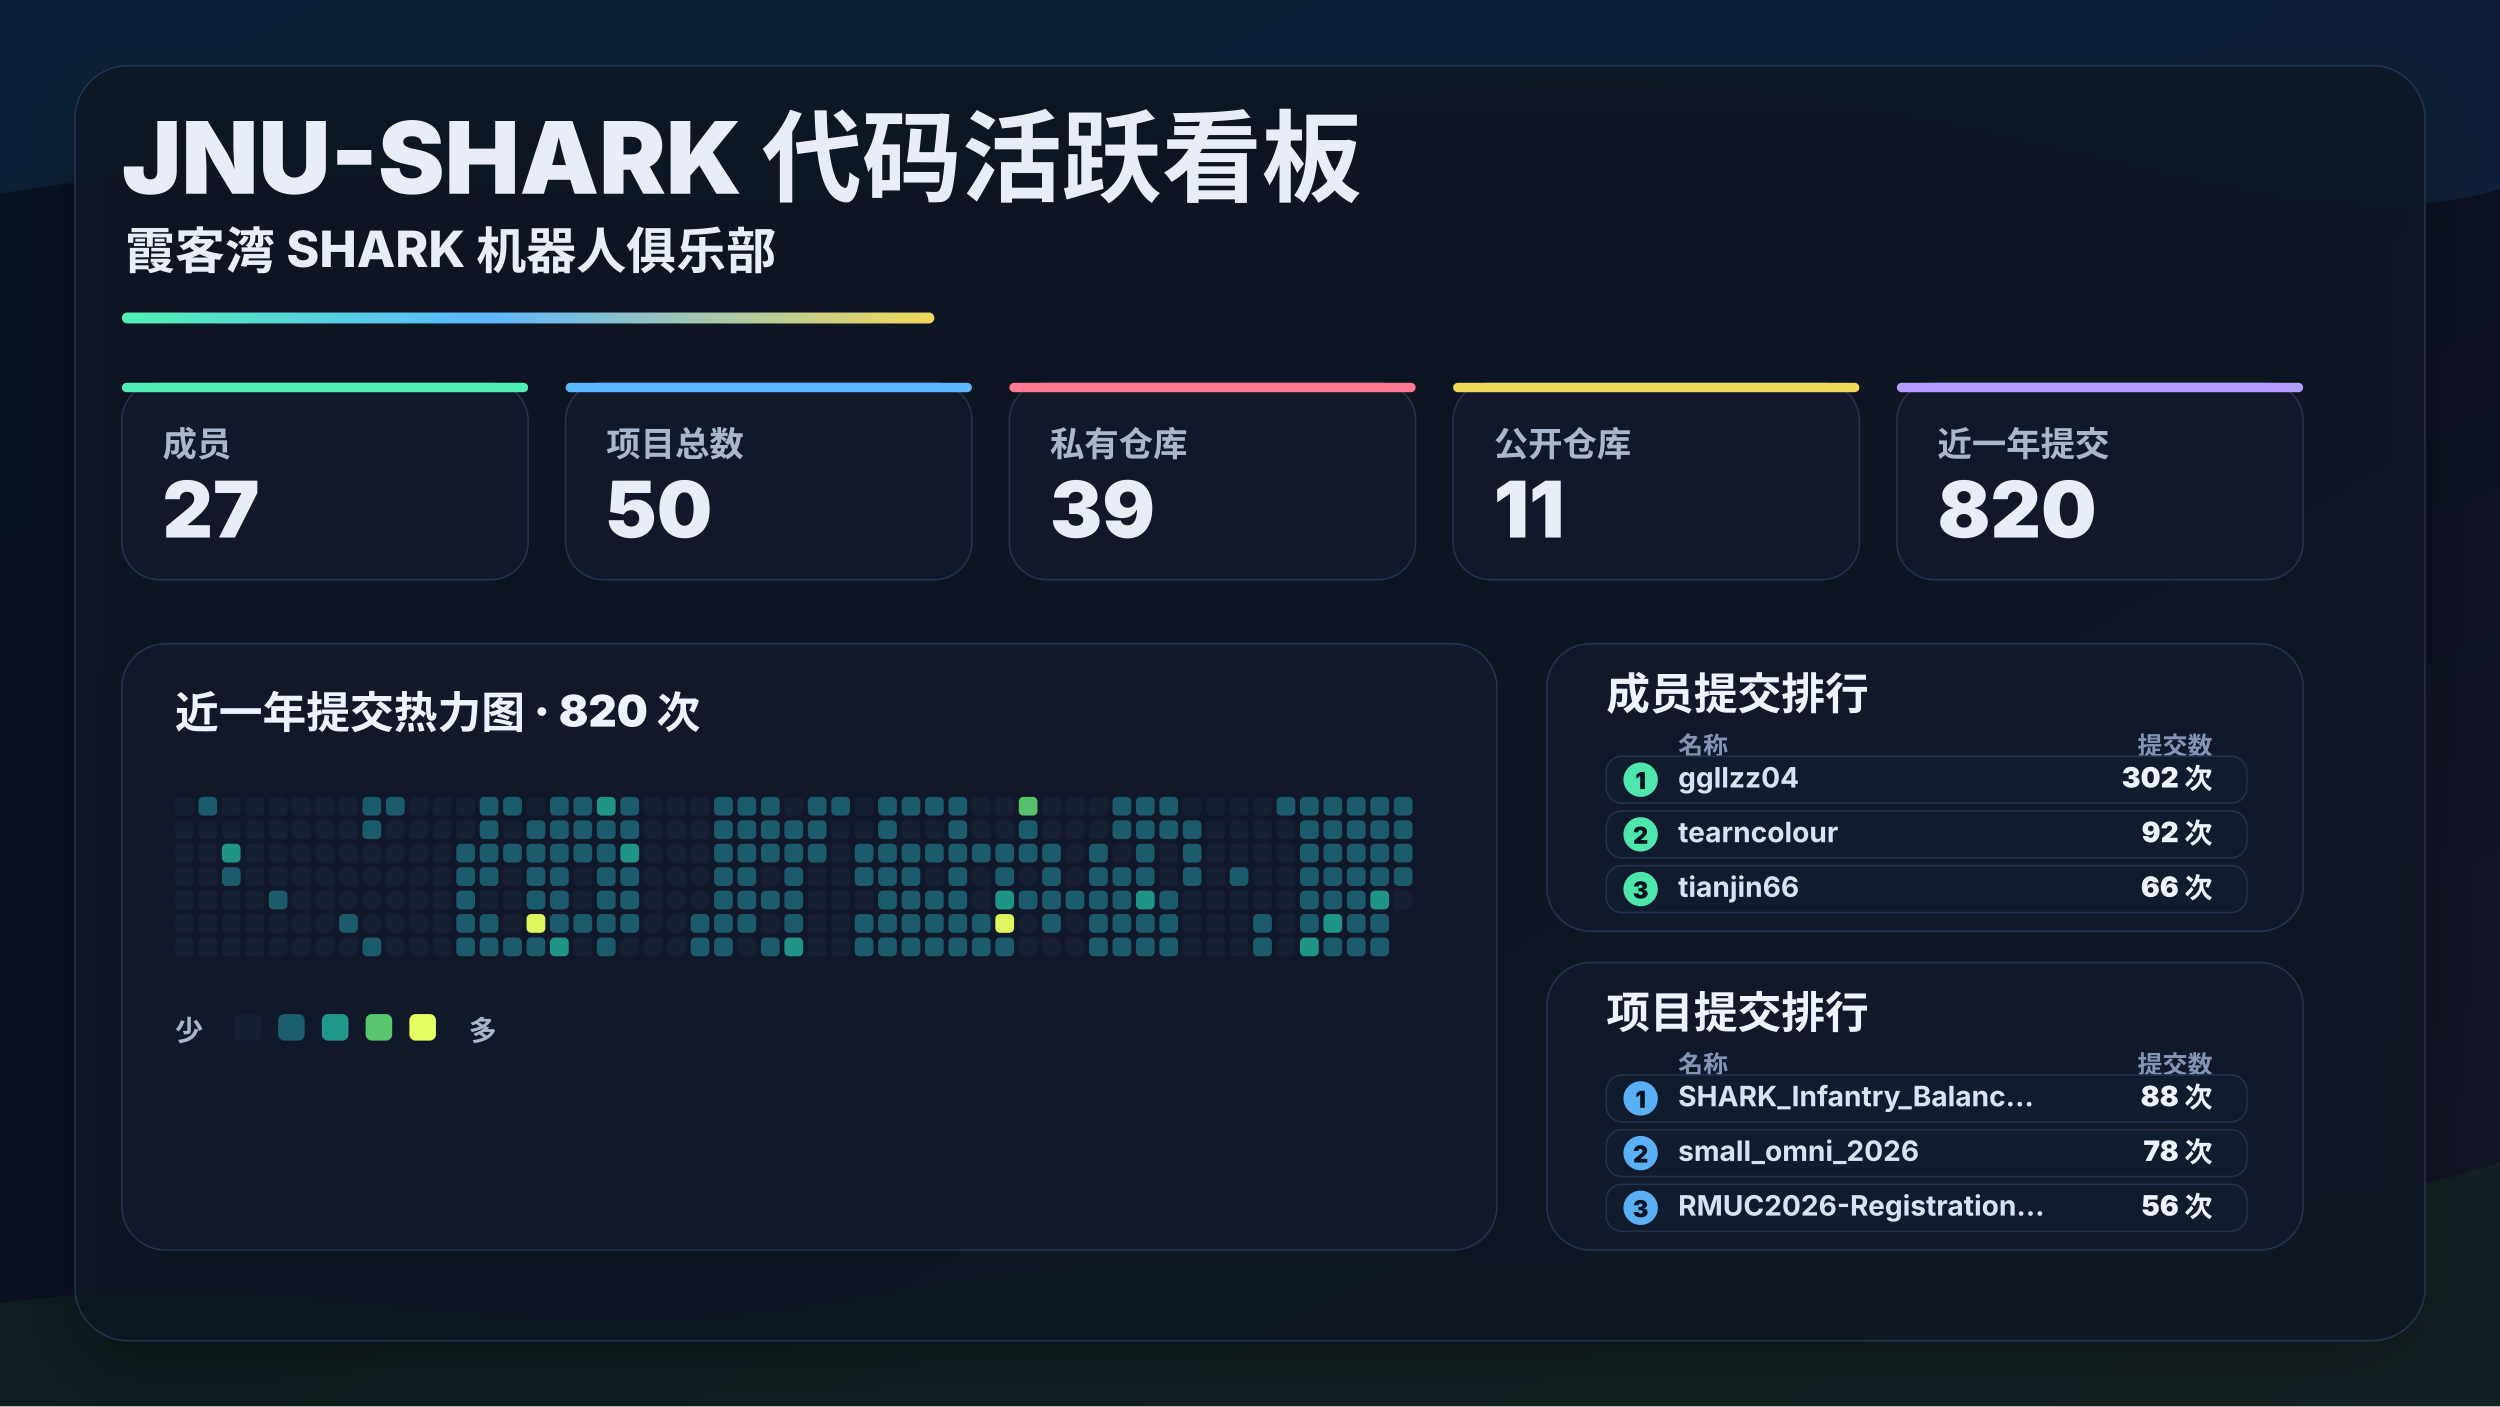
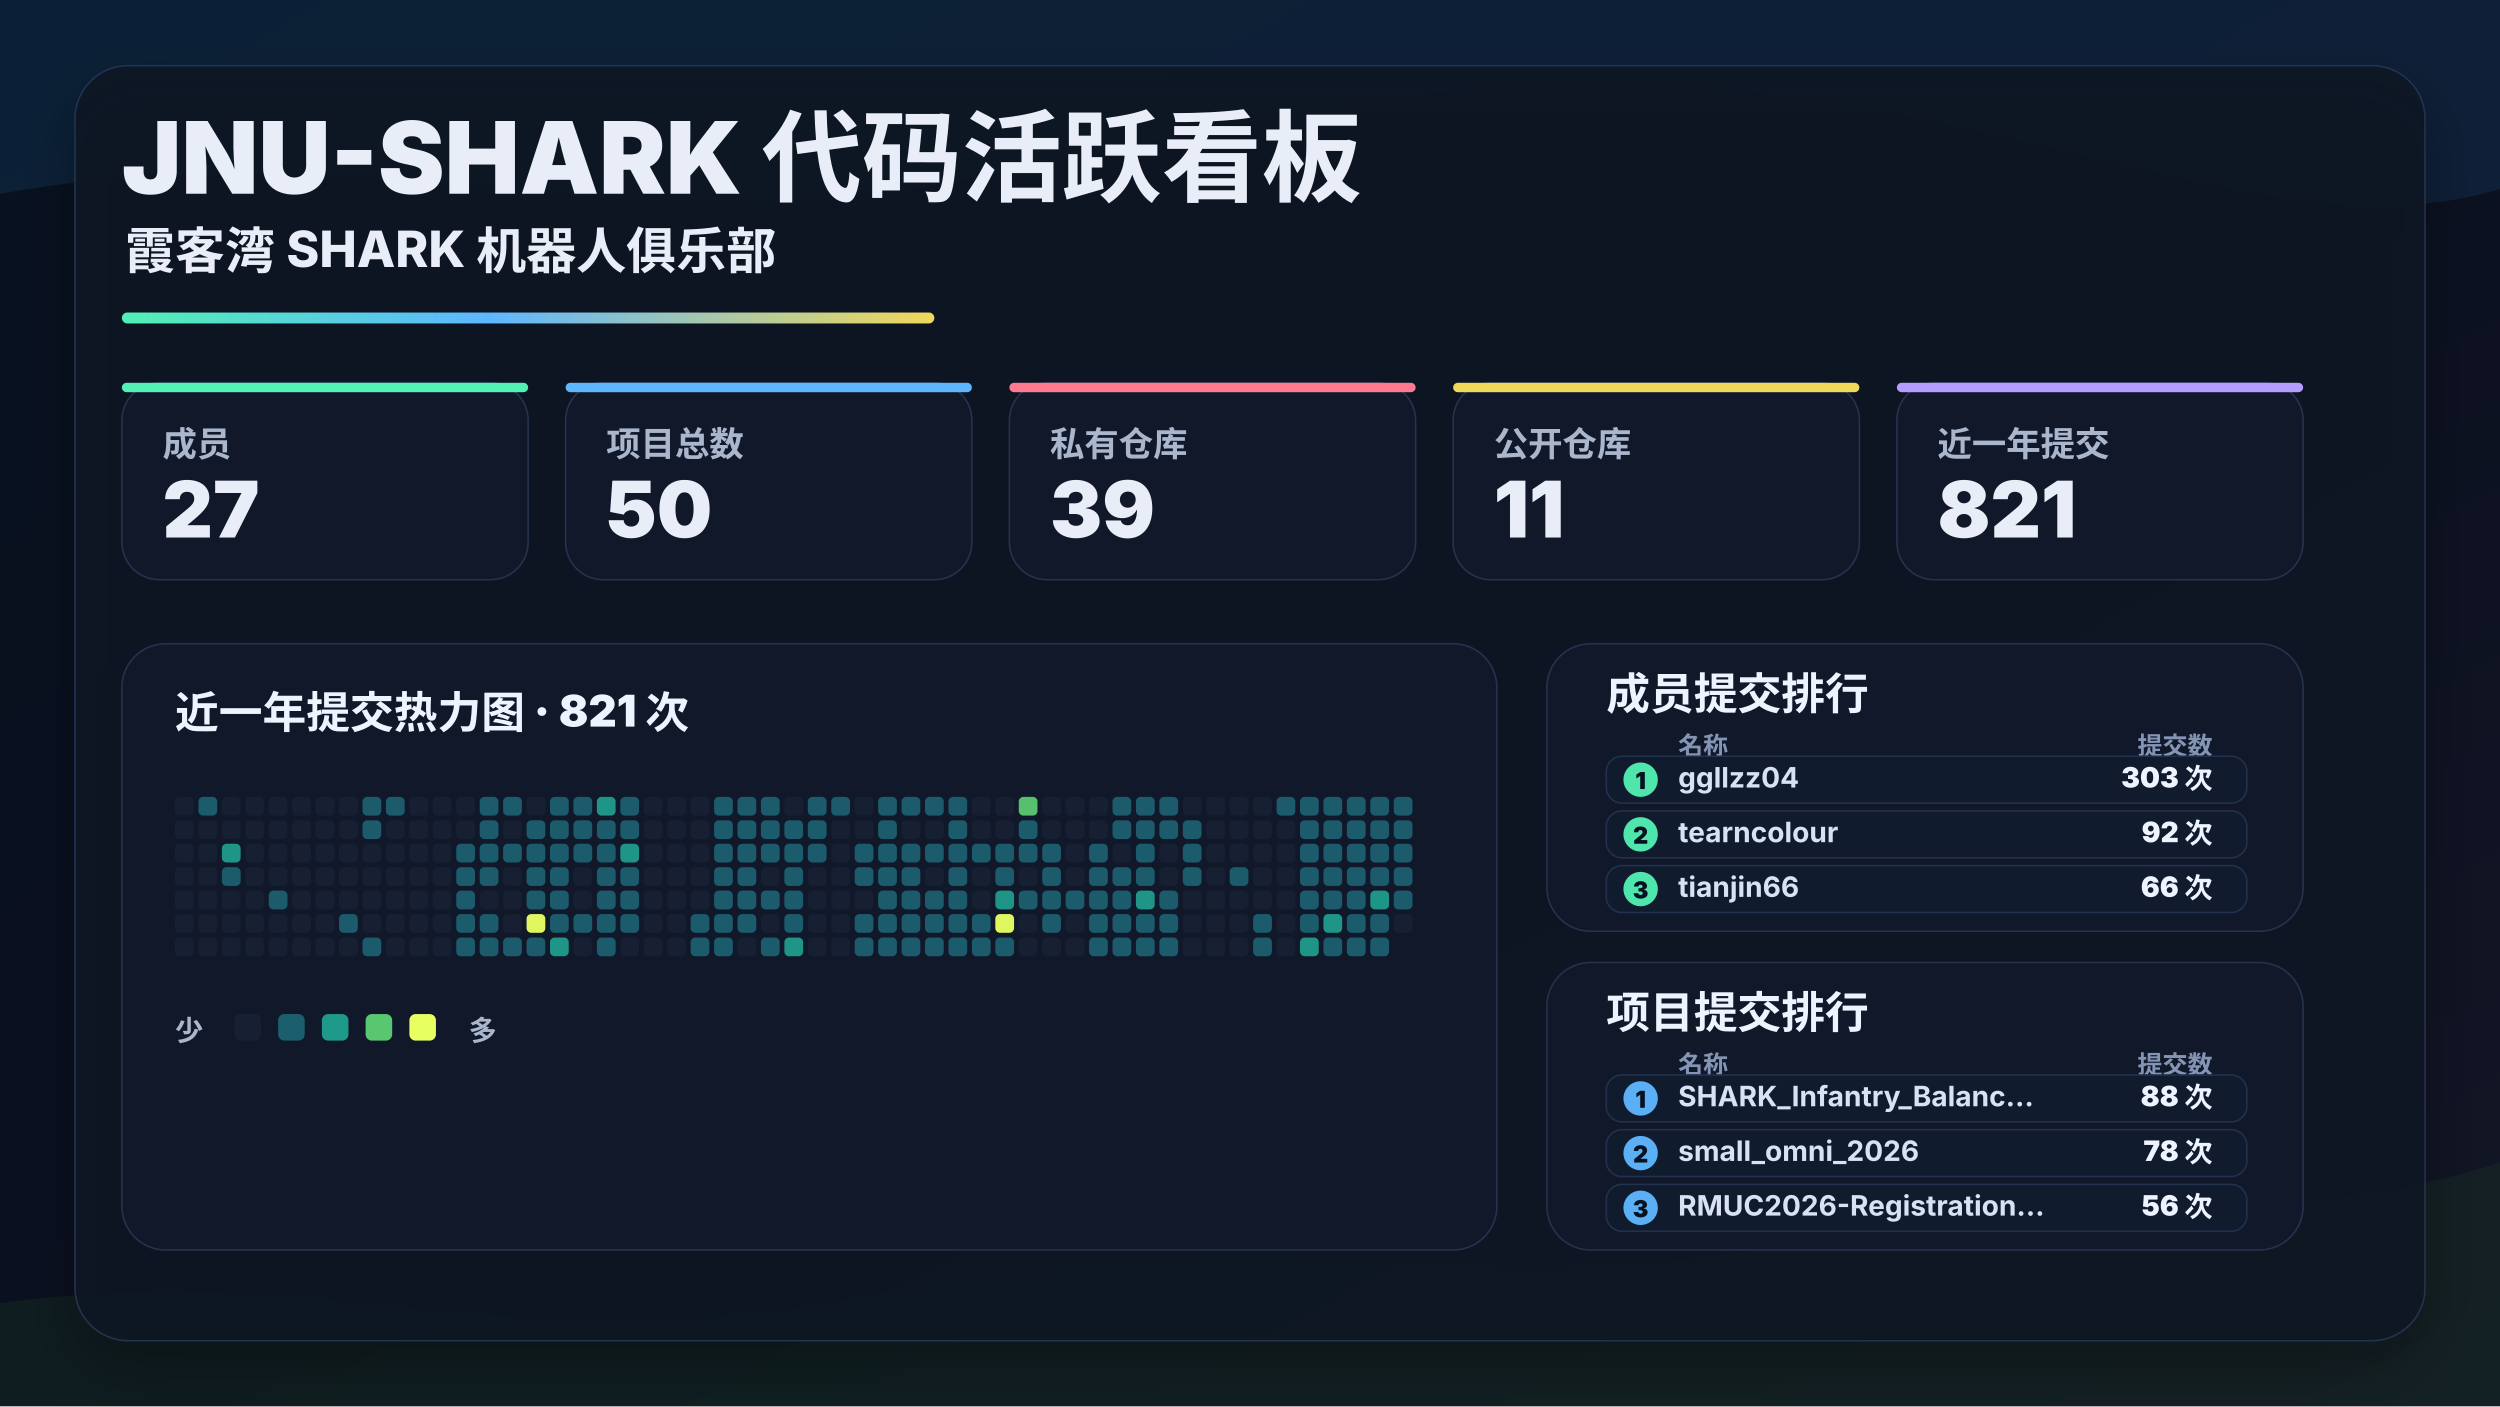
<svg xmlns="http://www.w3.org/2000/svg" width="1600" height="900" viewBox="0 0 1600 900" role="img" aria-labelledby="title desc">
  <defs>
    <linearGradient id="bg" x1="0" y1="0" x2="1" y2="1">
      <stop offset="0" stop-color="#07111f" />
      <stop offset="0.52" stop-color="#0b1020" />
      <stop offset="1" stop-color="#131625" />
    </linearGradient>
    <linearGradient id="hero" x1="0" y1="0" x2="1" y2="0">
      <stop offset="0" stop-color="#52f0b4" />
      <stop offset="0.45" stop-color="#5db7ff" />
      <stop offset="1" stop-color="#f0d85a" />
    </linearGradient>
    <filter id="softShadow" x="-10%" y="-10%" width="120%" height="120%">
      <feDropShadow dx="0" dy="18" stdDeviation="18" flood-color="#000000" flood-opacity="0.32" />
    </filter>
  </defs>
  <style>
    text { font-family: Inter, ui-sans-serif, system-ui, -apple-system, BlinkMacSystemFont, "Segoe UI", "PingFang SC", "Microsoft YaHei", sans-serif; fill: #e8edf7; }
    .title { font-size: 64px; font-weight: 900; letter-spacing: 0; }
    .subtitle { font-size: 32px; font-weight: 780; fill: #e8edf7; }
    .label { font-size: 22px; fill: #aab6cc; font-weight: 760; }
    .stat { font-size: 50px; font-weight: 900; }
    .section-title { font-size: 28px; font-weight: 860; fill: #eef4ff; }
    .table-head { font-size: 16px; fill: #8494b4; font-weight: 720; }
    .row-name { font-size: 18px; fill: #d7e2f4; font-weight: 720; }
    .row-value { font-size: 18px; fill: #eef4ff; font-weight: 860; }
    .rank { font-size: 15px; fill: #07111f; font-weight: 900; }
    .tiny { font-size: 18px; fill: #aab6cc; font-weight: 620; }
  </style>
  <rect width="1600" height="900" fill="url(#bg)" />
  <path d="M0 124 C250 80 385 160 620 114 C860 67 982 28 1220 74 C1392 108 1495 152 1600 121 L1600 0 L0 0 Z" fill="#12385c" opacity="0.38" />
  <path d="M0 834 C216 805 318 875 553 830 C835 776 935 837 1160 794 C1350 758 1464 789 1600 744 L1600 900 L0 900 Z" fill="#173622" opacity="0.36" />
  <g filter="url(#softShadow)">
    <rect x="48" y="42" width="1504" height="816" rx="34" fill="#0b1324" opacity="0.88" stroke="#263654" />
  </g>
  <text x="78" y="124" class="title">JNU-SHARK 代码活跃看板</text>
  <text x="80" y="172" class="subtitle">霞客湾 SHARK 机器人俱乐部</text>
  <rect x="78" y="200" width="520" height="7" rx="3.5" fill="url(#hero)" />
  <g>
    <rect x="78" y="245" width="260" height="126" rx="24" fill="#10182a" stroke="#25334f" />
    <rect x="78" y="245" width="260" height="6" rx="3" fill="#52f0b4" />
    <text x="104" y="292" class="label">成员</text>
    <text x="104" y="344" class="stat">27</text>
  </g>
  <g>
    <rect x="362" y="245" width="260" height="126" rx="24" fill="#10182a" stroke="#25334f" />
    <rect x="362" y="245" width="260" height="6" rx="3" fill="#5db7ff" />
    <text x="388" y="292" class="label">项目总数</text>
    <text x="388" y="344" class="stat">50</text>
  </g>
  <g>
    <rect x="646" y="245" width="260" height="126" rx="24" fill="#10182a" stroke="#25334f" />
    <rect x="646" y="245" width="260" height="6" rx="3" fill="#ff7a90" />
    <text x="672" y="292" class="label">私有仓库</text>
    <text x="672" y="344" class="stat">39</text>
  </g>
  <g>
    <rect x="930" y="245" width="260" height="126" rx="24" fill="#10182a" stroke="#25334f" />
    <rect x="930" y="245" width="260" height="6" rx="3" fill="#f0d85a" />
    <text x="956" y="292" class="label">公开仓库</text>
    <text x="956" y="344" class="stat">11</text>
  </g>
  <g>
    <rect x="1214" y="245" width="260" height="126" rx="24" fill="#10182a" stroke="#25334f" />
    <rect x="1214" y="245" width="260" height="6" rx="3" fill="#b59cff" />
    <text x="1240" y="292" class="label">近一年提交</text>
-     <text x="1240" y="344" class="stat">820</text>
+     <text x="1240" y="344" class="stat">821</text>
  </g>
  <rect x="78" y="412" width="880" height="388" rx="28" fill="#10182a" stroke="#25334f" />
-   <text x="112" y="466" class="section-title">近一年提交热力图 · 820 次</text>
+   <text x="112" y="466" class="section-title">近一年提交热力图 · 821 次</text>
  <rect x="112" y="510" width="12" height="12" rx="3" fill="#172033" opacity="0.96" />
  <rect x="112" y="525" width="12" height="12" rx="3" fill="#172033" opacity="0.96" />
  <rect x="112" y="540" width="12" height="12" rx="3" fill="#172033" opacity="0.96" />
  <rect x="112" y="555" width="12" height="12" rx="3" fill="#172033" opacity="0.96" />
  <rect x="112" y="570" width="12" height="12" rx="3" fill="#172033" opacity="0.96" />
  <rect x="112" y="585" width="12" height="12" rx="3" fill="#172033" opacity="0.96" />
  <rect x="112" y="600" width="12" height="12" rx="3" fill="#172033" opacity="0.96" />
  <rect x="127" y="510" width="12" height="12" rx="3" fill="#1b5e6d" opacity="0.96" />
  <rect x="127" y="525" width="12" height="12" rx="3" fill="#172033" opacity="0.96" />
  <rect x="127" y="540" width="12" height="12" rx="3" fill="#172033" opacity="0.96" />
  <rect x="127" y="555" width="12" height="12" rx="3" fill="#172033" opacity="0.96" />
  <rect x="127" y="570" width="12" height="12" rx="3" fill="#172033" opacity="0.96" />
  <rect x="127" y="585" width="12" height="12" rx="3" fill="#172033" opacity="0.96" />
  <rect x="127" y="600" width="12" height="12" rx="3" fill="#172033" opacity="0.96" />
  <rect x="142" y="510" width="12" height="12" rx="3" fill="#172033" opacity="0.96" />
  <rect x="142" y="525" width="12" height="12" rx="3" fill="#172033" opacity="0.96" />
  <rect x="142" y="540" width="12" height="12" rx="3" fill="#1f9a8a" opacity="0.96" />
  <rect x="142" y="555" width="12" height="12" rx="3" fill="#1b5e6d" opacity="0.96" />
  <rect x="142" y="570" width="12" height="12" rx="3" fill="#172033" opacity="0.96" />
  <rect x="142" y="585" width="12" height="12" rx="3" fill="#172033" opacity="0.96" />
  <rect x="142" y="600" width="12" height="12" rx="3" fill="#172033" opacity="0.96" />
  <rect x="157" y="510" width="12" height="12" rx="3" fill="#172033" opacity="0.96" />
  <rect x="157" y="525" width="12" height="12" rx="3" fill="#172033" opacity="0.96" />
  <rect x="157" y="540" width="12" height="12" rx="3" fill="#172033" opacity="0.96" />
  <rect x="157" y="555" width="12" height="12" rx="3" fill="#172033" opacity="0.96" />
  <rect x="157" y="570" width="12" height="12" rx="3" fill="#172033" opacity="0.96" />
  <rect x="157" y="585" width="12" height="12" rx="3" fill="#172033" opacity="0.96" />
  <rect x="157" y="600" width="12" height="12" rx="3" fill="#172033" opacity="0.96" />
  <rect x="172" y="510" width="12" height="12" rx="3" fill="#172033" opacity="0.96" />
  <rect x="172" y="525" width="12" height="12" rx="3" fill="#172033" opacity="0.96" />
  <rect x="172" y="540" width="12" height="12" rx="3" fill="#172033" opacity="0.96" />
  <rect x="172" y="555" width="12" height="12" rx="3" fill="#172033" opacity="0.96" />
  <rect x="172" y="570" width="12" height="12" rx="3" fill="#1b5e6d" opacity="0.96" />
  <rect x="172" y="585" width="12" height="12" rx="3" fill="#172033" opacity="0.96" />
  <rect x="172" y="600" width="12" height="12" rx="3" fill="#172033" opacity="0.96" />
  <rect x="187" y="510" width="12" height="12" rx="3" fill="#172033" opacity="0.96" />
  <rect x="187" y="525" width="12" height="12" rx="3" fill="#172033" opacity="0.96" />
  <rect x="187" y="540" width="12" height="12" rx="3" fill="#172033" opacity="0.96" />
  <rect x="187" y="555" width="12" height="12" rx="3" fill="#172033" opacity="0.96" />
  <rect x="187" y="570" width="12" height="12" rx="3" fill="#172033" opacity="0.96" />
  <rect x="187" y="585" width="12" height="12" rx="3" fill="#172033" opacity="0.96" />
  <rect x="187" y="600" width="12" height="12" rx="3" fill="#172033" opacity="0.96" />
  <rect x="202" y="510" width="12" height="12" rx="3" fill="#172033" opacity="0.96" />
  <rect x="202" y="525" width="12" height="12" rx="3" fill="#172033" opacity="0.96" />
  <rect x="202" y="540" width="12" height="12" rx="3" fill="#172033" opacity="0.96" />
  <rect x="202" y="555" width="12" height="12" rx="3" fill="#172033" opacity="0.96" />
  <rect x="202" y="570" width="12" height="12" rx="3" fill="#172033" opacity="0.96" />
  <rect x="202" y="585" width="12" height="12" rx="3" fill="#172033" opacity="0.96" />
  <rect x="202" y="600" width="12" height="12" rx="3" fill="#172033" opacity="0.96" />
  <rect x="217" y="510" width="12" height="12" rx="3" fill="#172033" opacity="0.96" />
  <rect x="217" y="525" width="12" height="12" rx="3" fill="#172033" opacity="0.96" />
  <rect x="217" y="540" width="12" height="12" rx="3" fill="#172033" opacity="0.96" />
  <rect x="217" y="555" width="12" height="12" rx="3" fill="#172033" opacity="0.96" />
  <rect x="217" y="570" width="12" height="12" rx="3" fill="#172033" opacity="0.96" />
  <rect x="217" y="585" width="12" height="12" rx="3" fill="#1b5e6d" opacity="0.96" />
  <rect x="217" y="600" width="12" height="12" rx="3" fill="#172033" opacity="0.96" />
  <rect x="232" y="510" width="12" height="12" rx="3" fill="#1b5e6d" opacity="0.96" />
  <rect x="232" y="525" width="12" height="12" rx="3" fill="#1b5e6d" opacity="0.96" />
  <rect x="232" y="540" width="12" height="12" rx="3" fill="#172033" opacity="0.96" />
  <rect x="232" y="555" width="12" height="12" rx="3" fill="#172033" opacity="0.96" />
  <rect x="232" y="570" width="12" height="12" rx="3" fill="#172033" opacity="0.96" />
  <rect x="232" y="585" width="12" height="12" rx="3" fill="#172033" opacity="0.96" />
  <rect x="232" y="600" width="12" height="12" rx="3" fill="#1b5e6d" opacity="0.96" />
  <rect x="247" y="510" width="12" height="12" rx="3" fill="#1b5e6d" opacity="0.96" />
  <rect x="247" y="525" width="12" height="12" rx="3" fill="#172033" opacity="0.96" />
  <rect x="247" y="540" width="12" height="12" rx="3" fill="#172033" opacity="0.96" />
  <rect x="247" y="555" width="12" height="12" rx="3" fill="#172033" opacity="0.96" />
  <rect x="247" y="570" width="12" height="12" rx="3" fill="#172033" opacity="0.96" />
  <rect x="247" y="585" width="12" height="12" rx="3" fill="#172033" opacity="0.96" />
  <rect x="247" y="600" width="12" height="12" rx="3" fill="#172033" opacity="0.96" />
  <rect x="262" y="510" width="12" height="12" rx="3" fill="#172033" opacity="0.96" />
  <rect x="262" y="525" width="12" height="12" rx="3" fill="#172033" opacity="0.96" />
  <rect x="262" y="540" width="12" height="12" rx="3" fill="#172033" opacity="0.96" />
  <rect x="262" y="555" width="12" height="12" rx="3" fill="#172033" opacity="0.96" />
  <rect x="262" y="570" width="12" height="12" rx="3" fill="#172033" opacity="0.96" />
  <rect x="262" y="585" width="12" height="12" rx="3" fill="#172033" opacity="0.96" />
  <rect x="262" y="600" width="12" height="12" rx="3" fill="#172033" opacity="0.96" />
  <rect x="277" y="510" width="12" height="12" rx="3" fill="#172033" opacity="0.96" />
  <rect x="277" y="525" width="12" height="12" rx="3" fill="#172033" opacity="0.96" />
  <rect x="277" y="540" width="12" height="12" rx="3" fill="#172033" opacity="0.96" />
  <rect x="277" y="555" width="12" height="12" rx="3" fill="#172033" opacity="0.96" />
  <rect x="277" y="570" width="12" height="12" rx="3" fill="#172033" opacity="0.96" />
  <rect x="277" y="585" width="12" height="12" rx="3" fill="#172033" opacity="0.96" />
  <rect x="277" y="600" width="12" height="12" rx="3" fill="#172033" opacity="0.96" />
  <rect x="292" y="510" width="12" height="12" rx="3" fill="#172033" opacity="0.96" />
  <rect x="292" y="525" width="12" height="12" rx="3" fill="#172033" opacity="0.96" />
  <rect x="292" y="540" width="12" height="12" rx="3" fill="#1b5e6d" opacity="0.96" />
  <rect x="292" y="555" width="12" height="12" rx="3" fill="#1b5e6d" opacity="0.96" />
  <rect x="292" y="570" width="12" height="12" rx="3" fill="#1b5e6d" opacity="0.96" />
  <rect x="292" y="585" width="12" height="12" rx="3" fill="#1b5e6d" opacity="0.96" />
  <rect x="292" y="600" width="12" height="12" rx="3" fill="#1b5e6d" opacity="0.96" />
  <rect x="307" y="510" width="12" height="12" rx="3" fill="#1b5e6d" opacity="0.96" />
  <rect x="307" y="525" width="12" height="12" rx="3" fill="#1b5e6d" opacity="0.96" />
  <rect x="307" y="540" width="12" height="12" rx="3" fill="#1b5e6d" opacity="0.96" />
  <rect x="307" y="555" width="12" height="12" rx="3" fill="#1b5e6d" opacity="0.96" />
  <rect x="307" y="570" width="12" height="12" rx="3" fill="#172033" opacity="0.96" />
  <rect x="307" y="585" width="12" height="12" rx="3" fill="#1b5e6d" opacity="0.96" />
  <rect x="307" y="600" width="12" height="12" rx="3" fill="#1b5e6d" opacity="0.96" />
  <rect x="322" y="510" width="12" height="12" rx="3" fill="#1b5e6d" opacity="0.96" />
  <rect x="322" y="525" width="12" height="12" rx="3" fill="#172033" opacity="0.96" />
  <rect x="322" y="540" width="12" height="12" rx="3" fill="#1b5e6d" opacity="0.96" />
  <rect x="322" y="555" width="12" height="12" rx="3" fill="#172033" opacity="0.96" />
  <rect x="322" y="570" width="12" height="12" rx="3" fill="#172033" opacity="0.96" />
  <rect x="322" y="585" width="12" height="12" rx="3" fill="#172033" opacity="0.96" />
  <rect x="322" y="600" width="12" height="12" rx="3" fill="#1b5e6d" opacity="0.96" />
  <rect x="337" y="510" width="12" height="12" rx="3" fill="#172033" opacity="0.96" />
  <rect x="337" y="525" width="12" height="12" rx="3" fill="#1b5e6d" opacity="0.96" />
  <rect x="337" y="540" width="12" height="12" rx="3" fill="#1b5e6d" opacity="0.96" />
  <rect x="337" y="555" width="12" height="12" rx="3" fill="#1b5e6d" opacity="0.96" />
  <rect x="337" y="570" width="12" height="12" rx="3" fill="#1b5e6d" opacity="0.96" />
  <rect x="337" y="585" width="12" height="12" rx="3" fill="#e7ff61" opacity="0.96" />
  <rect x="337" y="600" width="12" height="12" rx="3" fill="#1b5e6d" opacity="0.96" />
  <rect x="352" y="510" width="12" height="12" rx="3" fill="#1b5e6d" opacity="0.96" />
  <rect x="352" y="525" width="12" height="12" rx="3" fill="#1b5e6d" opacity="0.96" />
  <rect x="352" y="540" width="12" height="12" rx="3" fill="#1b5e6d" opacity="0.96" />
  <rect x="352" y="555" width="12" height="12" rx="3" fill="#1b5e6d" opacity="0.96" />
  <rect x="352" y="570" width="12" height="12" rx="3" fill="#1b5e6d" opacity="0.96" />
  <rect x="352" y="585" width="12" height="12" rx="3" fill="#1b5e6d" opacity="0.96" />
  <rect x="352" y="600" width="12" height="12" rx="3" fill="#1f9a8a" opacity="0.96" />
  <rect x="367" y="510" width="12" height="12" rx="3" fill="#1b5e6d" opacity="0.96" />
  <rect x="367" y="525" width="12" height="12" rx="3" fill="#1b5e6d" opacity="0.96" />
  <rect x="367" y="540" width="12" height="12" rx="3" fill="#1b5e6d" opacity="0.96" />
  <rect x="367" y="555" width="12" height="12" rx="3" fill="#172033" opacity="0.96" />
  <rect x="367" y="570" width="12" height="12" rx="3" fill="#172033" opacity="0.96" />
  <rect x="367" y="585" width="12" height="12" rx="3" fill="#1b5e6d" opacity="0.96" />
  <rect x="367" y="600" width="12" height="12" rx="3" fill="#172033" opacity="0.96" />
  <rect x="382" y="510" width="12" height="12" rx="3" fill="#1f9a8a" opacity="0.96" />
  <rect x="382" y="525" width="12" height="12" rx="3" fill="#1b5e6d" opacity="0.96" />
  <rect x="382" y="540" width="12" height="12" rx="3" fill="#1b5e6d" opacity="0.96" />
  <rect x="382" y="555" width="12" height="12" rx="3" fill="#1b5e6d" opacity="0.96" />
  <rect x="382" y="570" width="12" height="12" rx="3" fill="#1b5e6d" opacity="0.96" />
  <rect x="382" y="585" width="12" height="12" rx="3" fill="#1b5e6d" opacity="0.96" />
  <rect x="382" y="600" width="12" height="12" rx="3" fill="#1b5e6d" opacity="0.96" />
  <rect x="397" y="510" width="12" height="12" rx="3" fill="#1b5e6d" opacity="0.96" />
  <rect x="397" y="525" width="12" height="12" rx="3" fill="#1b5e6d" opacity="0.96" />
  <rect x="397" y="540" width="12" height="12" rx="3" fill="#1f9a8a" opacity="0.96" />
  <rect x="397" y="555" width="12" height="12" rx="3" fill="#1b5e6d" opacity="0.96" />
  <rect x="397" y="570" width="12" height="12" rx="3" fill="#1b5e6d" opacity="0.96" />
  <rect x="397" y="585" width="12" height="12" rx="3" fill="#1b5e6d" opacity="0.96" />
  <rect x="397" y="600" width="12" height="12" rx="3" fill="#172033" opacity="0.96" />
  <rect x="412" y="510" width="12" height="12" rx="3" fill="#172033" opacity="0.96" />
  <rect x="412" y="525" width="12" height="12" rx="3" fill="#172033" opacity="0.96" />
  <rect x="412" y="540" width="12" height="12" rx="3" fill="#172033" opacity="0.96" />
  <rect x="412" y="555" width="12" height="12" rx="3" fill="#172033" opacity="0.96" />
  <rect x="412" y="570" width="12" height="12" rx="3" fill="#172033" opacity="0.96" />
  <rect x="412" y="585" width="12" height="12" rx="3" fill="#172033" opacity="0.96" />
  <rect x="412" y="600" width="12" height="12" rx="3" fill="#172033" opacity="0.96" />
  <rect x="427" y="510" width="12" height="12" rx="3" fill="#172033" opacity="0.96" />
  <rect x="427" y="525" width="12" height="12" rx="3" fill="#172033" opacity="0.96" />
  <rect x="427" y="540" width="12" height="12" rx="3" fill="#172033" opacity="0.96" />
  <rect x="427" y="555" width="12" height="12" rx="3" fill="#172033" opacity="0.96" />
  <rect x="427" y="570" width="12" height="12" rx="3" fill="#172033" opacity="0.96" />
  <rect x="427" y="585" width="12" height="12" rx="3" fill="#172033" opacity="0.96" />
  <rect x="427" y="600" width="12" height="12" rx="3" fill="#172033" opacity="0.96" />
  <rect x="442" y="510" width="12" height="12" rx="3" fill="#172033" opacity="0.96" />
  <rect x="442" y="525" width="12" height="12" rx="3" fill="#172033" opacity="0.96" />
  <rect x="442" y="540" width="12" height="12" rx="3" fill="#172033" opacity="0.96" />
  <rect x="442" y="555" width="12" height="12" rx="3" fill="#172033" opacity="0.96" />
  <rect x="442" y="570" width="12" height="12" rx="3" fill="#172033" opacity="0.96" />
  <rect x="442" y="585" width="12" height="12" rx="3" fill="#1b5e6d" opacity="0.96" />
  <rect x="442" y="600" width="12" height="12" rx="3" fill="#1b5e6d" opacity="0.96" />
  <rect x="457" y="510" width="12" height="12" rx="3" fill="#1b5e6d" opacity="0.96" />
  <rect x="457" y="525" width="12" height="12" rx="3" fill="#1b5e6d" opacity="0.96" />
  <rect x="457" y="540" width="12" height="12" rx="3" fill="#1b5e6d" opacity="0.96" />
  <rect x="457" y="555" width="12" height="12" rx="3" fill="#1b5e6d" opacity="0.96" />
  <rect x="457" y="570" width="12" height="12" rx="3" fill="#1b5e6d" opacity="0.96" />
  <rect x="457" y="585" width="12" height="12" rx="3" fill="#1b5e6d" opacity="0.96" />
  <rect x="457" y="600" width="12" height="12" rx="3" fill="#1b5e6d" opacity="0.96" />
  <rect x="472" y="510" width="12" height="12" rx="3" fill="#1b5e6d" opacity="0.96" />
  <rect x="472" y="525" width="12" height="12" rx="3" fill="#1b5e6d" opacity="0.96" />
  <rect x="472" y="540" width="12" height="12" rx="3" fill="#1b5e6d" opacity="0.96" />
  <rect x="472" y="555" width="12" height="12" rx="3" fill="#1b5e6d" opacity="0.96" />
  <rect x="472" y="570" width="12" height="12" rx="3" fill="#1b5e6d" opacity="0.96" />
  <rect x="472" y="585" width="12" height="12" rx="3" fill="#1b5e6d" opacity="0.96" />
  <rect x="472" y="600" width="12" height="12" rx="3" fill="#172033" opacity="0.96" />
  <rect x="487" y="510" width="12" height="12" rx="3" fill="#1b5e6d" opacity="0.96" />
  <rect x="487" y="525" width="12" height="12" rx="3" fill="#1b5e6d" opacity="0.96" />
  <rect x="487" y="540" width="12" height="12" rx="3" fill="#1b5e6d" opacity="0.96" />
  <rect x="487" y="555" width="12" height="12" rx="3" fill="#172033" opacity="0.96" />
  <rect x="487" y="570" width="12" height="12" rx="3" fill="#1b5e6d" opacity="0.96" />
  <rect x="487" y="585" width="12" height="12" rx="3" fill="#172033" opacity="0.96" />
  <rect x="487" y="600" width="12" height="12" rx="3" fill="#1b5e6d" opacity="0.96" />
  <rect x="502" y="510" width="12" height="12" rx="3" fill="#172033" opacity="0.96" />
  <rect x="502" y="525" width="12" height="12" rx="3" fill="#1b5e6d" opacity="0.96" />
  <rect x="502" y="540" width="12" height="12" rx="3" fill="#1b5e6d" opacity="0.96" />
  <rect x="502" y="555" width="12" height="12" rx="3" fill="#1b5e6d" opacity="0.96" />
  <rect x="502" y="570" width="12" height="12" rx="3" fill="#1b5e6d" opacity="0.96" />
  <rect x="502" y="585" width="12" height="12" rx="3" fill="#1b5e6d" opacity="0.96" />
  <rect x="502" y="600" width="12" height="12" rx="3" fill="#1f9a8a" opacity="0.96" />
  <rect x="517" y="510" width="12" height="12" rx="3" fill="#1b5e6d" opacity="0.96" />
  <rect x="517" y="525" width="12" height="12" rx="3" fill="#1b5e6d" opacity="0.96" />
  <rect x="517" y="540" width="12" height="12" rx="3" fill="#1b5e6d" opacity="0.96" />
  <rect x="517" y="555" width="12" height="12" rx="3" fill="#172033" opacity="0.96" />
  <rect x="517" y="570" width="12" height="12" rx="3" fill="#172033" opacity="0.96" />
  <rect x="517" y="585" width="12" height="12" rx="3" fill="#172033" opacity="0.96" />
  <rect x="517" y="600" width="12" height="12" rx="3" fill="#172033" opacity="0.96" />
  <rect x="532" y="510" width="12" height="12" rx="3" fill="#1b5e6d" opacity="0.96" />
  <rect x="532" y="525" width="12" height="12" rx="3" fill="#172033" opacity="0.96" />
  <rect x="532" y="540" width="12" height="12" rx="3" fill="#172033" opacity="0.96" />
  <rect x="532" y="555" width="12" height="12" rx="3" fill="#172033" opacity="0.96" />
  <rect x="532" y="570" width="12" height="12" rx="3" fill="#172033" opacity="0.96" />
  <rect x="532" y="585" width="12" height="12" rx="3" fill="#172033" opacity="0.96" />
  <rect x="532" y="600" width="12" height="12" rx="3" fill="#172033" opacity="0.96" />
  <rect x="547" y="510" width="12" height="12" rx="3" fill="#172033" opacity="0.96" />
  <rect x="547" y="525" width="12" height="12" rx="3" fill="#172033" opacity="0.96" />
  <rect x="547" y="540" width="12" height="12" rx="3" fill="#1b5e6d" opacity="0.96" />
  <rect x="547" y="555" width="12" height="12" rx="3" fill="#1b5e6d" opacity="0.96" />
  <rect x="547" y="570" width="12" height="12" rx="3" fill="#172033" opacity="0.96" />
  <rect x="547" y="585" width="12" height="12" rx="3" fill="#1b5e6d" opacity="0.96" />
  <rect x="547" y="600" width="12" height="12" rx="3" fill="#1b5e6d" opacity="0.96" />
  <rect x="562" y="510" width="12" height="12" rx="3" fill="#1b5e6d" opacity="0.96" />
  <rect x="562" y="525" width="12" height="12" rx="3" fill="#1b5e6d" opacity="0.96" />
  <rect x="562" y="540" width="12" height="12" rx="3" fill="#1b5e6d" opacity="0.96" />
  <rect x="562" y="555" width="12" height="12" rx="3" fill="#1b5e6d" opacity="0.96" />
  <rect x="562" y="570" width="12" height="12" rx="3" fill="#1b5e6d" opacity="0.96" />
  <rect x="562" y="585" width="12" height="12" rx="3" fill="#1b5e6d" opacity="0.96" />
  <rect x="562" y="600" width="12" height="12" rx="3" fill="#1b5e6d" opacity="0.96" />
  <rect x="577" y="510" width="12" height="12" rx="3" fill="#1b5e6d" opacity="0.96" />
  <rect x="577" y="525" width="12" height="12" rx="3" fill="#172033" opacity="0.96" />
  <rect x="577" y="540" width="12" height="12" rx="3" fill="#1b5e6d" opacity="0.96" />
  <rect x="577" y="555" width="12" height="12" rx="3" fill="#1b5e6d" opacity="0.96" />
  <rect x="577" y="570" width="12" height="12" rx="3" fill="#1b5e6d" opacity="0.96" />
  <rect x="577" y="585" width="12" height="12" rx="3" fill="#1b5e6d" opacity="0.96" />
  <rect x="577" y="600" width="12" height="12" rx="3" fill="#1b5e6d" opacity="0.96" />
  <rect x="592" y="510" width="12" height="12" rx="3" fill="#1b5e6d" opacity="0.96" />
  <rect x="592" y="525" width="12" height="12" rx="3" fill="#172033" opacity="0.96" />
  <rect x="592" y="540" width="12" height="12" rx="3" fill="#1b5e6d" opacity="0.96" />
  <rect x="592" y="555" width="12" height="12" rx="3" fill="#172033" opacity="0.96" />
  <rect x="592" y="570" width="12" height="12" rx="3" fill="#1b5e6d" opacity="0.96" />
  <rect x="592" y="585" width="12" height="12" rx="3" fill="#1b5e6d" opacity="0.96" />
  <rect x="592" y="600" width="12" height="12" rx="3" fill="#1b5e6d" opacity="0.96" />
  <rect x="607" y="510" width="12" height="12" rx="3" fill="#1b5e6d" opacity="0.96" />
  <rect x="607" y="525" width="12" height="12" rx="3" fill="#1b5e6d" opacity="0.96" />
  <rect x="607" y="540" width="12" height="12" rx="3" fill="#1b5e6d" opacity="0.96" />
  <rect x="607" y="555" width="12" height="12" rx="3" fill="#1b5e6d" opacity="0.96" />
  <rect x="607" y="570" width="12" height="12" rx="3" fill="#1b5e6d" opacity="0.96" />
  <rect x="607" y="585" width="12" height="12" rx="3" fill="#1b5e6d" opacity="0.96" />
  <rect x="607" y="600" width="12" height="12" rx="3" fill="#1b5e6d" opacity="0.96" />
  <rect x="622" y="510" width="12" height="12" rx="3" fill="#172033" opacity="0.96" />
  <rect x="622" y="525" width="12" height="12" rx="3" fill="#172033" opacity="0.96" />
  <rect x="622" y="540" width="12" height="12" rx="3" fill="#1b5e6d" opacity="0.96" />
  <rect x="622" y="555" width="12" height="12" rx="3" fill="#172033" opacity="0.96" />
  <rect x="622" y="570" width="12" height="12" rx="3" fill="#172033" opacity="0.96" />
  <rect x="622" y="585" width="12" height="12" rx="3" fill="#1b5e6d" opacity="0.96" />
  <rect x="622" y="600" width="12" height="12" rx="3" fill="#1b5e6d" opacity="0.96" />
  <rect x="637" y="510" width="12" height="12" rx="3" fill="#172033" opacity="0.96" />
  <rect x="637" y="525" width="12" height="12" rx="3" fill="#172033" opacity="0.96" />
  <rect x="637" y="540" width="12" height="12" rx="3" fill="#1b5e6d" opacity="0.96" />
  <rect x="637" y="555" width="12" height="12" rx="3" fill="#1b5e6d" opacity="0.96" />
  <rect x="637" y="570" width="12" height="12" rx="3" fill="#1f9a8a" opacity="0.96" />
  <rect x="637" y="585" width="12" height="12" rx="3" fill="#e7ff61" opacity="0.96" />
  <rect x="637" y="600" width="12" height="12" rx="3" fill="#1b5e6d" opacity="0.96" />
  <rect x="652" y="510" width="12" height="12" rx="3" fill="#58c76f" opacity="0.96" />
  <rect x="652" y="525" width="12" height="12" rx="3" fill="#1b5e6d" opacity="0.96" />
  <rect x="652" y="540" width="12" height="12" rx="3" fill="#1b5e6d" opacity="0.96" />
  <rect x="652" y="555" width="12" height="12" rx="3" fill="#172033" opacity="0.96" />
  <rect x="652" y="570" width="12" height="12" rx="3" fill="#1b5e6d" opacity="0.96" />
  <rect x="652" y="585" width="12" height="12" rx="3" fill="#172033" opacity="0.96" />
  <rect x="652" y="600" width="12" height="12" rx="3" fill="#172033" opacity="0.96" />
  <rect x="667" y="510" width="12" height="12" rx="3" fill="#172033" opacity="0.96" />
  <rect x="667" y="525" width="12" height="12" rx="3" fill="#172033" opacity="0.96" />
  <rect x="667" y="540" width="12" height="12" rx="3" fill="#1b5e6d" opacity="0.96" />
  <rect x="667" y="555" width="12" height="12" rx="3" fill="#1b5e6d" opacity="0.96" />
  <rect x="667" y="570" width="12" height="12" rx="3" fill="#1b5e6d" opacity="0.96" />
  <rect x="667" y="585" width="12" height="12" rx="3" fill="#1b5e6d" opacity="0.96" />
  <rect x="667" y="600" width="12" height="12" rx="3" fill="#172033" opacity="0.96" />
  <rect x="682" y="510" width="12" height="12" rx="3" fill="#172033" opacity="0.96" />
  <rect x="682" y="525" width="12" height="12" rx="3" fill="#172033" opacity="0.96" />
  <rect x="682" y="540" width="12" height="12" rx="3" fill="#172033" opacity="0.96" />
  <rect x="682" y="555" width="12" height="12" rx="3" fill="#172033" opacity="0.96" />
  <rect x="682" y="570" width="12" height="12" rx="3" fill="#1b5e6d" opacity="0.96" />
  <rect x="682" y="585" width="12" height="12" rx="3" fill="#172033" opacity="0.96" />
  <rect x="682" y="600" width="12" height="12" rx="3" fill="#172033" opacity="0.96" />
  <rect x="697" y="510" width="12" height="12" rx="3" fill="#172033" opacity="0.96" />
  <rect x="697" y="525" width="12" height="12" rx="3" fill="#172033" opacity="0.96" />
  <rect x="697" y="540" width="12" height="12" rx="3" fill="#1b5e6d" opacity="0.96" />
  <rect x="697" y="555" width="12" height="12" rx="3" fill="#1b5e6d" opacity="0.96" />
  <rect x="697" y="570" width="12" height="12" rx="3" fill="#1b5e6d" opacity="0.96" />
  <rect x="697" y="585" width="12" height="12" rx="3" fill="#1b5e6d" opacity="0.96" />
  <rect x="697" y="600" width="12" height="12" rx="3" fill="#1b5e6d" opacity="0.96" />
  <rect x="712" y="510" width="12" height="12" rx="3" fill="#1b5e6d" opacity="0.96" />
  <rect x="712" y="525" width="12" height="12" rx="3" fill="#1b5e6d" opacity="0.96" />
  <rect x="712" y="540" width="12" height="12" rx="3" fill="#172033" opacity="0.96" />
  <rect x="712" y="555" width="12" height="12" rx="3" fill="#1b5e6d" opacity="0.96" />
  <rect x="712" y="570" width="12" height="12" rx="3" fill="#1b5e6d" opacity="0.96" />
  <rect x="712" y="585" width="12" height="12" rx="3" fill="#1b5e6d" opacity="0.96" />
  <rect x="712" y="600" width="12" height="12" rx="3" fill="#1b5e6d" opacity="0.96" />
  <rect x="727" y="510" width="12" height="12" rx="3" fill="#1b5e6d" opacity="0.96" />
  <rect x="727" y="525" width="12" height="12" rx="3" fill="#1b5e6d" opacity="0.96" />
  <rect x="727" y="540" width="12" height="12" rx="3" fill="#1b5e6d" opacity="0.96" />
  <rect x="727" y="555" width="12" height="12" rx="3" fill="#1b5e6d" opacity="0.96" />
  <rect x="727" y="570" width="12" height="12" rx="3" fill="#1f9a8a" opacity="0.96" />
  <rect x="727" y="585" width="12" height="12" rx="3" fill="#1b5e6d" opacity="0.96" />
  <rect x="727" y="600" width="12" height="12" rx="3" fill="#1b5e6d" opacity="0.96" />
  <rect x="742" y="510" width="12" height="12" rx="3" fill="#1b5e6d" opacity="0.96" />
  <rect x="742" y="525" width="12" height="12" rx="3" fill="#1b5e6d" opacity="0.96" />
  <rect x="742" y="540" width="12" height="12" rx="3" fill="#172033" opacity="0.96" />
  <rect x="742" y="555" width="12" height="12" rx="3" fill="#172033" opacity="0.96" />
  <rect x="742" y="570" width="12" height="12" rx="3" fill="#1b5e6d" opacity="0.96" />
  <rect x="742" y="585" width="12" height="12" rx="3" fill="#1b5e6d" opacity="0.96" />
  <rect x="742" y="600" width="12" height="12" rx="3" fill="#1b5e6d" opacity="0.96" />
  <rect x="757" y="510" width="12" height="12" rx="3" fill="#172033" opacity="0.96" />
  <rect x="757" y="525" width="12" height="12" rx="3" fill="#1b5e6d" opacity="0.96" />
  <rect x="757" y="540" width="12" height="12" rx="3" fill="#1b5e6d" opacity="0.96" />
  <rect x="757" y="555" width="12" height="12" rx="3" fill="#1b5e6d" opacity="0.96" />
  <rect x="757" y="570" width="12" height="12" rx="3" fill="#172033" opacity="0.96" />
  <rect x="757" y="585" width="12" height="12" rx="3" fill="#172033" opacity="0.96" />
  <rect x="757" y="600" width="12" height="12" rx="3" fill="#172033" opacity="0.96" />
  <rect x="772" y="510" width="12" height="12" rx="3" fill="#172033" opacity="0.96" />
  <rect x="772" y="525" width="12" height="12" rx="3" fill="#172033" opacity="0.96" />
  <rect x="772" y="540" width="12" height="12" rx="3" fill="#172033" opacity="0.96" />
  <rect x="772" y="555" width="12" height="12" rx="3" fill="#172033" opacity="0.96" />
  <rect x="772" y="570" width="12" height="12" rx="3" fill="#172033" opacity="0.96" />
  <rect x="772" y="585" width="12" height="12" rx="3" fill="#172033" opacity="0.96" />
  <rect x="772" y="600" width="12" height="12" rx="3" fill="#172033" opacity="0.96" />
  <rect x="787" y="510" width="12" height="12" rx="3" fill="#172033" opacity="0.96" />
  <rect x="787" y="525" width="12" height="12" rx="3" fill="#172033" opacity="0.96" />
  <rect x="787" y="540" width="12" height="12" rx="3" fill="#172033" opacity="0.96" />
  <rect x="787" y="555" width="12" height="12" rx="3" fill="#1b5e6d" opacity="0.96" />
  <rect x="787" y="570" width="12" height="12" rx="3" fill="#172033" opacity="0.96" />
  <rect x="787" y="585" width="12" height="12" rx="3" fill="#172033" opacity="0.96" />
  <rect x="787" y="600" width="12" height="12" rx="3" fill="#172033" opacity="0.96" />
  <rect x="802" y="510" width="12" height="12" rx="3" fill="#172033" opacity="0.96" />
  <rect x="802" y="525" width="12" height="12" rx="3" fill="#172033" opacity="0.96" />
  <rect x="802" y="540" width="12" height="12" rx="3" fill="#172033" opacity="0.96" />
  <rect x="802" y="555" width="12" height="12" rx="3" fill="#172033" opacity="0.96" />
  <rect x="802" y="570" width="12" height="12" rx="3" fill="#172033" opacity="0.96" />
  <rect x="802" y="585" width="12" height="12" rx="3" fill="#1b5e6d" opacity="0.96" />
  <rect x="802" y="600" width="12" height="12" rx="3" fill="#1b5e6d" opacity="0.96" />
  <rect x="817" y="510" width="12" height="12" rx="3" fill="#1b5e6d" opacity="0.96" />
  <rect x="817" y="525" width="12" height="12" rx="3" fill="#172033" opacity="0.96" />
  <rect x="817" y="540" width="12" height="12" rx="3" fill="#172033" opacity="0.96" />
  <rect x="817" y="555" width="12" height="12" rx="3" fill="#172033" opacity="0.96" />
  <rect x="817" y="570" width="12" height="12" rx="3" fill="#172033" opacity="0.96" />
  <rect x="817" y="585" width="12" height="12" rx="3" fill="#172033" opacity="0.96" />
  <rect x="817" y="600" width="12" height="12" rx="3" fill="#172033" opacity="0.96" />
  <rect x="832" y="510" width="12" height="12" rx="3" fill="#1b5e6d" opacity="0.96" />
  <rect x="832" y="525" width="12" height="12" rx="3" fill="#1b5e6d" opacity="0.96" />
  <rect x="832" y="540" width="12" height="12" rx="3" fill="#1b5e6d" opacity="0.96" />
  <rect x="832" y="555" width="12" height="12" rx="3" fill="#1b5e6d" opacity="0.96" />
  <rect x="832" y="570" width="12" height="12" rx="3" fill="#1b5e6d" opacity="0.96" />
  <rect x="832" y="585" width="12" height="12" rx="3" fill="#1b5e6d" opacity="0.96" />
  <rect x="832" y="600" width="12" height="12" rx="3" fill="#1f9a8a" opacity="0.96" />
  <rect x="847" y="510" width="12" height="12" rx="3" fill="#1b5e6d" opacity="0.96" />
  <rect x="847" y="525" width="12" height="12" rx="3" fill="#1b5e6d" opacity="0.96" />
  <rect x="847" y="540" width="12" height="12" rx="3" fill="#1b5e6d" opacity="0.96" />
  <rect x="847" y="555" width="12" height="12" rx="3" fill="#1b5e6d" opacity="0.96" />
  <rect x="847" y="570" width="12" height="12" rx="3" fill="#1b5e6d" opacity="0.96" />
  <rect x="847" y="585" width="12" height="12" rx="3" fill="#1f9a8a" opacity="0.96" />
  <rect x="847" y="600" width="12" height="12" rx="3" fill="#1b5e6d" opacity="0.96" />
  <rect x="862" y="510" width="12" height="12" rx="3" fill="#1b5e6d" opacity="0.96" />
  <rect x="862" y="525" width="12" height="12" rx="3" fill="#1b5e6d" opacity="0.96" />
  <rect x="862" y="540" width="12" height="12" rx="3" fill="#1b5e6d" opacity="0.96" />
  <rect x="862" y="555" width="12" height="12" rx="3" fill="#1b5e6d" opacity="0.96" />
  <rect x="862" y="570" width="12" height="12" rx="3" fill="#1b5e6d" opacity="0.96" />
  <rect x="862" y="585" width="12" height="12" rx="3" fill="#1b5e6d" opacity="0.96" />
  <rect x="862" y="600" width="12" height="12" rx="3" fill="#1b5e6d" opacity="0.96" />
  <rect x="877" y="510" width="12" height="12" rx="3" fill="#1b5e6d" opacity="0.96" />
  <rect x="877" y="525" width="12" height="12" rx="3" fill="#1b5e6d" opacity="0.96" />
  <rect x="877" y="540" width="12" height="12" rx="3" fill="#1b5e6d" opacity="0.96" />
  <rect x="877" y="555" width="12" height="12" rx="3" fill="#1b5e6d" opacity="0.96" />
  <rect x="877" y="570" width="12" height="12" rx="3" fill="#1f9a8a" opacity="0.96" />
  <rect x="877" y="585" width="12" height="12" rx="3" fill="#1b5e6d" opacity="0.96" />
  <rect x="877" y="600" width="12" height="12" rx="3" fill="#1b5e6d" opacity="0.96" />
  <rect x="892" y="510" width="12" height="12" rx="3" fill="#1b5e6d" opacity="0.96" />
  <rect x="892" y="525" width="12" height="12" rx="3" fill="#1b5e6d" opacity="0.96" />
  <rect x="892" y="540" width="12" height="12" rx="3" fill="#1b5e6d" opacity="0.96" />
  <rect x="892" y="555" width="12" height="12" rx="3" fill="#1b5e6d" opacity="0.96" />
-   <rect x="892" y="570" width="12" height="12" rx="3" fill="#172033" opacity="0.96" />
+   <rect x="892" y="570" width="12" height="12" rx="3" fill="#1b5e6d" opacity="0.96" />
+   <rect x="892" y="585" width="12" height="12" rx="3" fill="#172033" opacity="0.96" />
  <text x="112" y="666" class="tiny">少</text>
  <rect x="150" y="649" width="17" height="17" rx="4" fill="#172033" />
  <rect x="178" y="649" width="17" height="17" rx="4" fill="#1b5e6d" />
  <rect x="206" y="649" width="17" height="17" rx="4" fill="#1f9a8a" />
  <rect x="234" y="649" width="17" height="17" rx="4" fill="#58c76f" />
  <rect x="262" y="649" width="17" height="17" rx="4" fill="#e7ff61" />
  <text x="300" y="666" class="tiny">多</text>
  <rect x="990" y="412" width="484" height="184" rx="28" fill="#10182a" stroke="#25334f" />
  <text x="1028" y="454" class="section-title">成员提交排行</text>
  <text x="1074" y="483" class="table-head">名称</text>
  <text x="1416" y="483" class="table-head" text-anchor="end">提交数</text>
  <g>
    <rect x="1028" y="484" width="410" height="30" rx="10" fill="#111b2e" stroke="#22314d" />
    <circle cx="1050" cy="499" r="11" fill="#52f0b4" opacity="0.95" />
    <text x="1050" y="505" class="rank" text-anchor="middle">1</text>
    <text x="1074" y="504" class="row-name">ggllzz04</text>
-     <text x="1416" y="504" class="row-value" text-anchor="end">302 次</text>
+     <text x="1416" y="504" class="row-value" text-anchor="end">303 次</text>
  </g>
  <g>
    <rect x="1028" y="519" width="410" height="30" rx="10" fill="#111b2e" stroke="#22314d" />
    <circle cx="1050" cy="534" r="11" fill="#52f0b4" opacity="0.95" />
    <text x="1050" y="540" class="rank" text-anchor="middle">2</text>
    <text x="1074" y="539" class="row-name">tearncolour</text>
    <text x="1416" y="539" class="row-value" text-anchor="end">92 次</text>
  </g>
  <g>
    <rect x="1028" y="554" width="410" height="30" rx="10" fill="#111b2e" stroke="#22314d" />
    <circle cx="1050" cy="569" r="11" fill="#52f0b4" opacity="0.95" />
    <text x="1050" y="575" class="rank" text-anchor="middle">3</text>
    <text x="1074" y="574" class="row-name">tianjin66</text>
    <text x="1416" y="574" class="row-value" text-anchor="end">66 次</text>
  </g>
  <rect x="990" y="616" width="484" height="184" rx="28" fill="#10182a" stroke="#25334f" />
  <text x="1028" y="658" class="section-title">项目提交排行</text>
  <text x="1074" y="687" class="table-head">名称</text>
  <text x="1416" y="687" class="table-head" text-anchor="end">提交数</text>
  <g>
    <rect x="1028" y="688" width="410" height="30" rx="10" fill="#111b2e" stroke="#22314d" />
    <circle cx="1050" cy="703" r="11" fill="#5db7ff" opacity="0.95" />
    <text x="1050" y="709" class="rank" text-anchor="middle">1</text>
    <text x="1074" y="708" class="row-name">SHARK_Infantry_Balanc...</text>
    <text x="1416" y="708" class="row-value" text-anchor="end">88 次</text>
  </g>
  <g>
    <rect x="1028" y="723" width="410" height="30" rx="10" fill="#111b2e" stroke="#22314d" />
    <circle cx="1050" cy="738" r="11" fill="#5db7ff" opacity="0.95" />
    <text x="1050" y="744" class="rank" text-anchor="middle">2</text>
    <text x="1074" y="743" class="row-name">small_omni_2026</text>
    <text x="1416" y="743" class="row-value" text-anchor="end">78 次</text>
  </g>
  <g>
    <rect x="1028" y="758" width="410" height="30" rx="10" fill="#111b2e" stroke="#22314d" />
    <circle cx="1050" cy="773" r="11" fill="#5db7ff" opacity="0.95" />
    <text x="1050" y="779" class="rank" text-anchor="middle">3</text>
    <text x="1074" y="778" class="row-name">RMUC2026-Registration...</text>
    <text x="1416" y="778" class="row-value" text-anchor="end">56 次</text>
  </g>
</svg>
